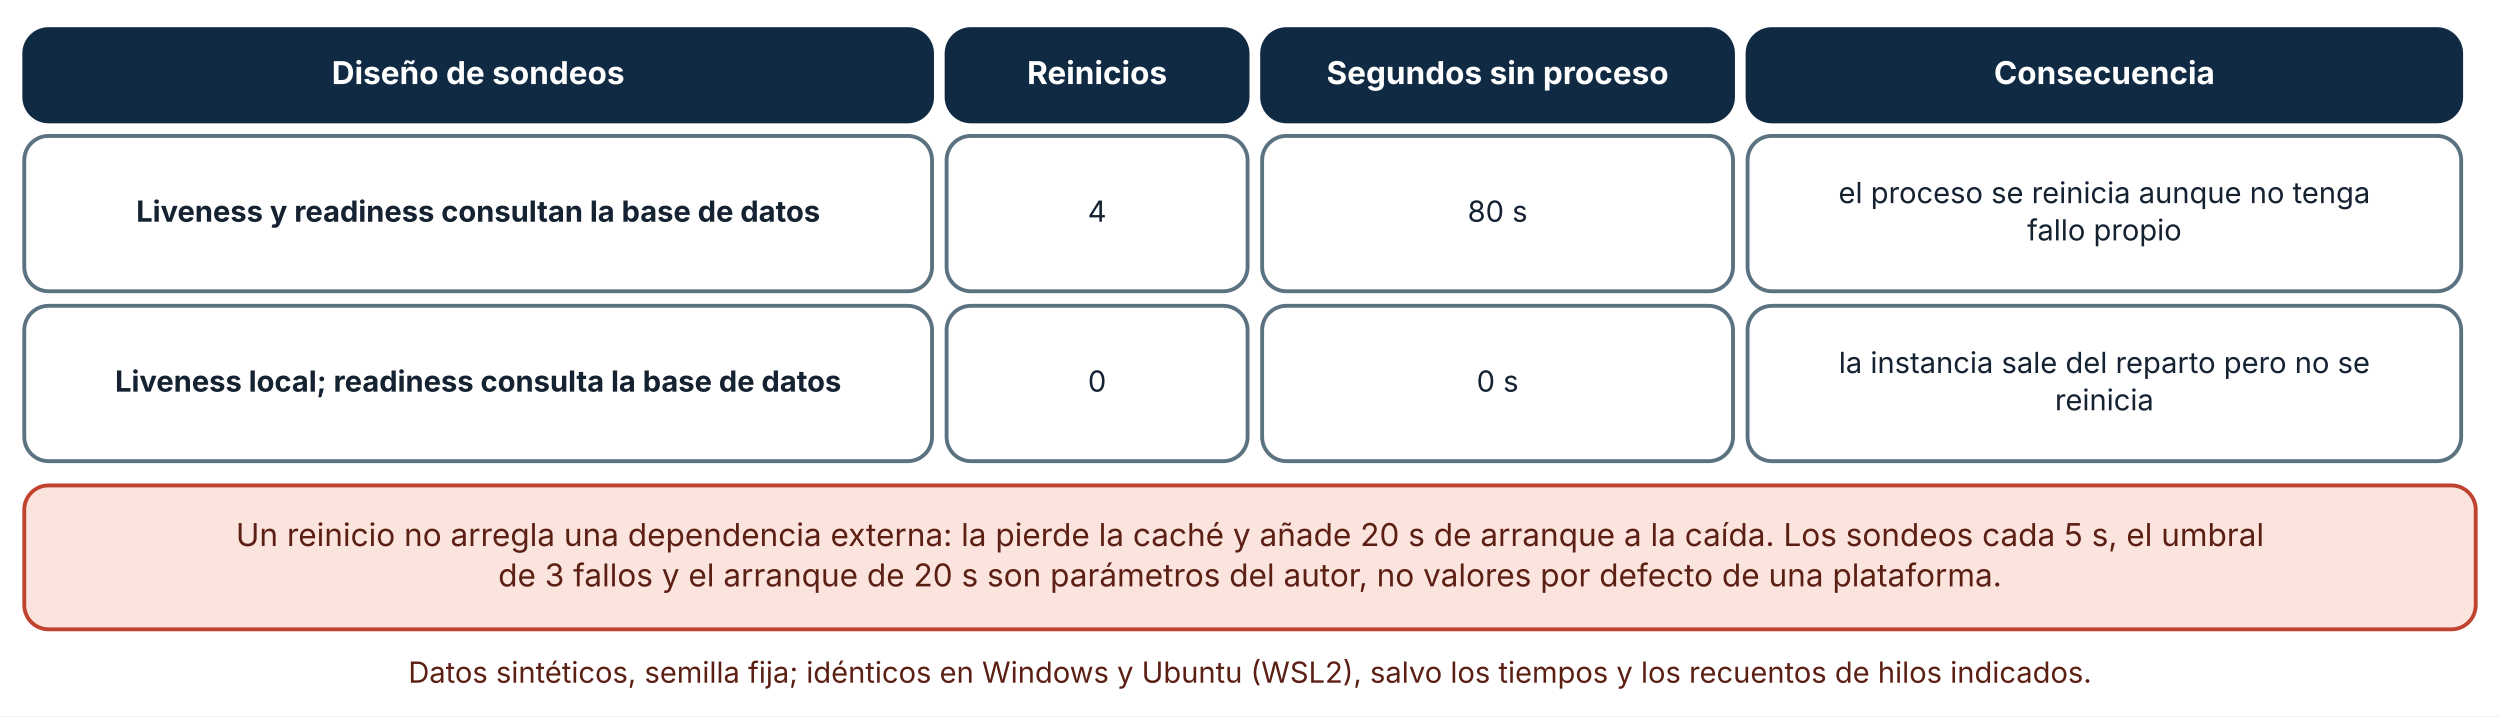
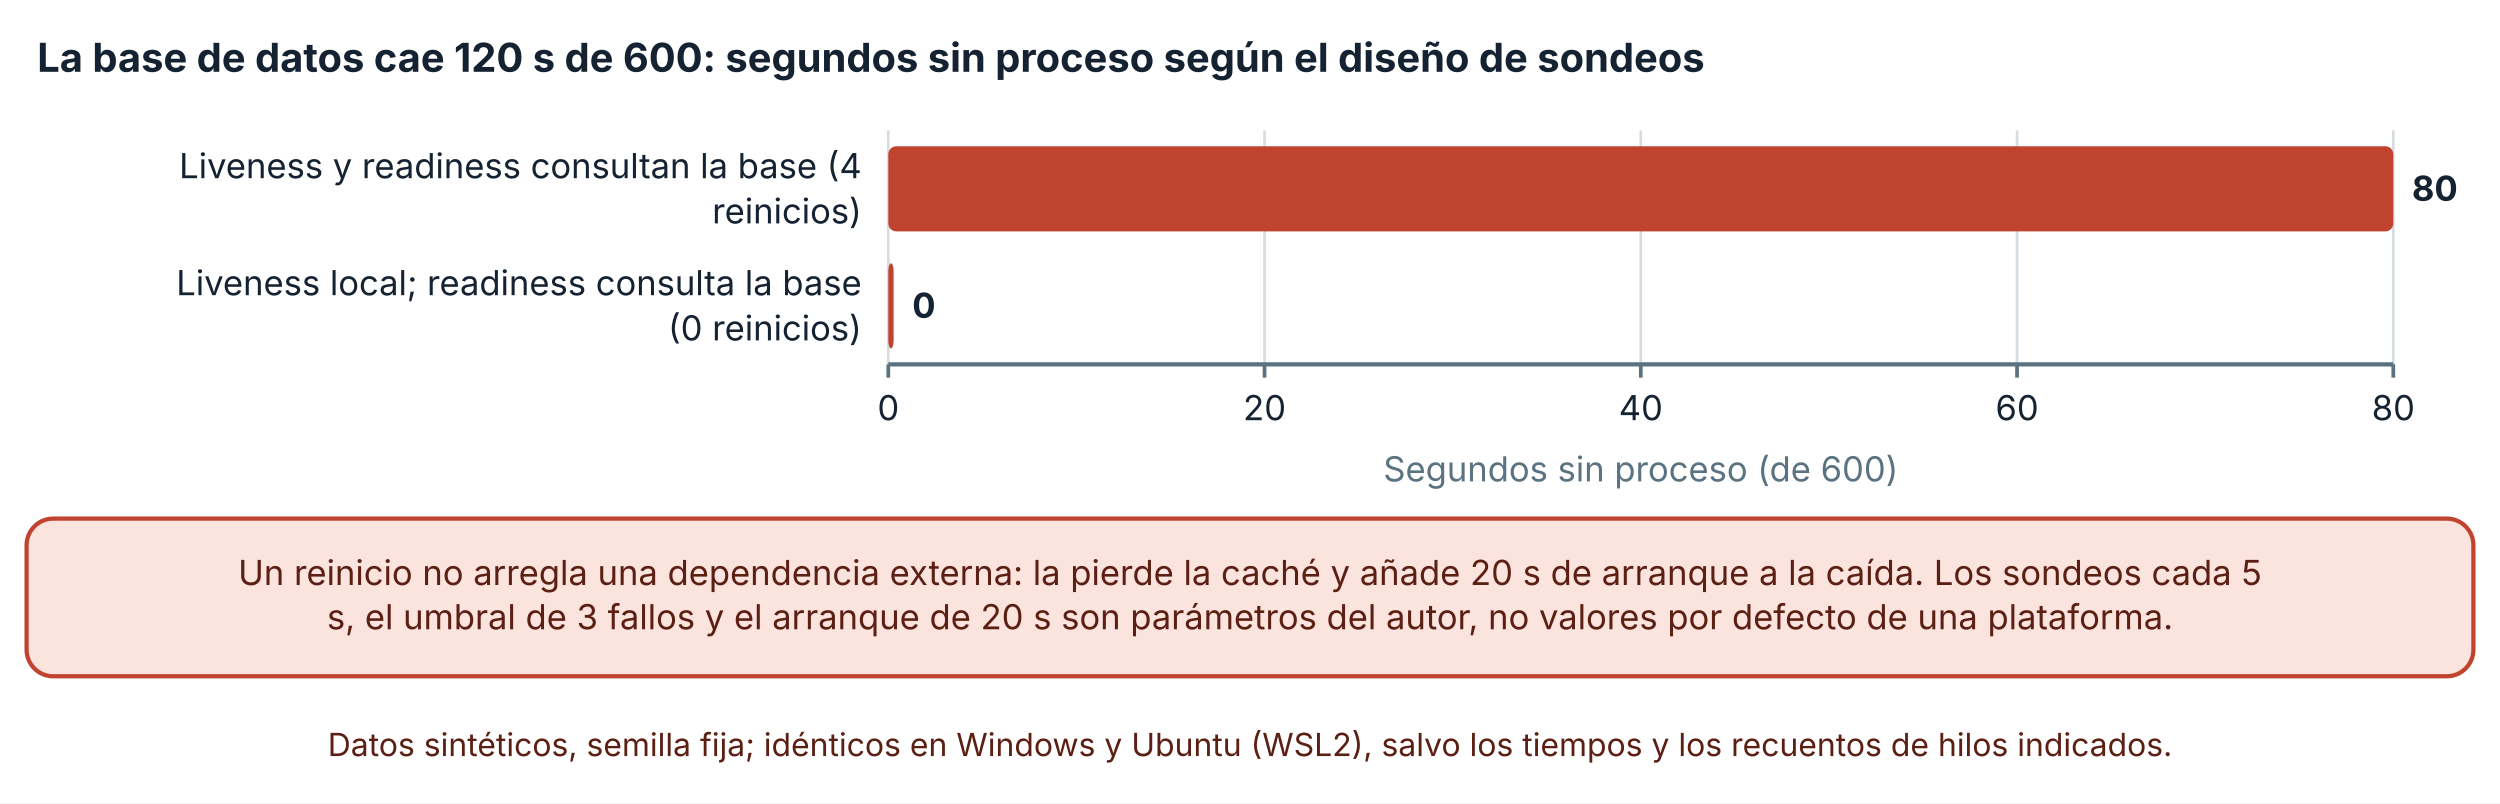
- <svg xmlns="http://www.w3.org/2000/svg" viewBox="0 0 1030 295" width="1030" height="295" role="img" aria-labelledby="t d" font-family="Inter, 'Segoe UI', system-ui, -apple-system, sans-serif">
+ <svg xmlns="http://www.w3.org/2000/svg" viewBox="0 0 940 302" width="940" height="302" role="img" aria-labelledby="t d" font-family="Inter, 'Segoe UI', system-ui, -apple-system, sans-serif">
  <defs>
    <marker id="arrow" viewBox="0 0 10 10" refX="9" refY="5" markerWidth="8" markerHeight="8" orient="auto-start-reverse">
      <path d="M0,0 L10,5 L0,10 z" fill="#32505f" />
    </marker>
    <marker id="arrow-coral" viewBox="0 0 10 10" refX="9" refY="5" markerWidth="8" markerHeight="8" orient="auto-start-reverse">
      <path d="M0,0 L10,5 L0,10 z" fill="#c0432f" />
    </marker>
  </defs>
-   <rect width="1030" height="295" fill="#ffffff" />
-   <rect x="10" y="12" width="374" height="38" rx="10" fill="#102a43" stroke="#102a43" stroke-width="1.6" />
-   <text x="197" y="34.64" font-size="13" text-anchor="middle" font-weight="700" fill="#ffffff">
-     <tspan x="197" dy="0">Diseño de sondeos</tspan>
+   <rect width="940" height="302" fill="#ffffff" />
+   <text x="14" y="27" font-size="15" text-anchor="start" font-weight="700" fill="#142231">
+     <tspan x="14" dy="0">La base de datos cae 120 s de 600: segundos sin proceso según el diseño de sondeos</tspan>
  </text>
-   <rect x="390" y="12" width="124" height="38" rx="10" fill="#102a43" stroke="#102a43" stroke-width="1.6" />
-   <text x="452" y="34.64" font-size="13" text-anchor="middle" font-weight="700" fill="#ffffff">
-     <tspan x="452" dy="0">Reinicios</tspan>
+   <line x1="334" y1="49" x2="334" y2="137" stroke="#d5dde1" stroke-width="1" />
+   <line x1="334" y1="137" x2="334" y2="142" stroke="#5b7280" stroke-width="1.4" />
+   <text x="334" y="158" font-size="13" text-anchor="middle" font-weight="400" fill="#142231">
+     <tspan x="334" dy="0">0</tspan>
  </text>
-   <rect x="520" y="12" width="194" height="38" rx="10" fill="#102a43" stroke="#102a43" stroke-width="1.6" />
-   <text x="617" y="34.64" font-size="13" text-anchor="middle" font-weight="700" fill="#ffffff">
-     <tspan x="617" dy="0">Segundos sin proceso</tspan>
+   <line x1="475.47" y1="49" x2="475.47" y2="137" stroke="#d5dde1" stroke-width="1" />
+   <line x1="475.47" y1="137" x2="475.47" y2="142" stroke="#5b7280" stroke-width="1.4" />
+   <text x="475.47" y="158" font-size="13" text-anchor="middle" font-weight="400" fill="#142231">
+     <tspan x="475.47" dy="0">20</tspan>
  </text>
-   <rect x="720" y="12" width="294" height="38" rx="10" fill="#102a43" stroke="#102a43" stroke-width="1.6" />
-   <text x="867" y="34.64" font-size="13" text-anchor="middle" font-weight="700" fill="#ffffff">
-     <tspan x="867" dy="0">Consecuencia</tspan>
+   <line x1="616.94" y1="49" x2="616.94" y2="137" stroke="#d5dde1" stroke-width="1" />
+   <line x1="616.94" y1="137" x2="616.94" y2="142" stroke="#5b7280" stroke-width="1.4" />
+   <text x="616.94" y="158" font-size="13" text-anchor="middle" font-weight="400" fill="#142231">
+     <tspan x="616.94" dy="0">40</tspan>
  </text>
-   <rect x="10" y="56" width="374" height="64" rx="10" fill="#ffffff" stroke="#5b7280" stroke-width="1.6" />
-   <text x="197" y="91.36" font-size="12" text-anchor="middle" font-weight="700" fill="#142231">
-     <tspan x="197" dy="0">Liveness y readiness consultan la base de datos</tspan>
+   <line x1="758.41" y1="49" x2="758.41" y2="137" stroke="#d5dde1" stroke-width="1" />
+   <line x1="758.41" y1="137" x2="758.41" y2="142" stroke="#5b7280" stroke-width="1.4" />
+   <text x="758.41" y="158" font-size="13" text-anchor="middle" font-weight="400" fill="#142231">
+     <tspan x="758.41" dy="0">60</tspan>
  </text>
-   <rect x="390" y="56" width="124" height="64" rx="10" fill="#ffffff" stroke="#5b7280" stroke-width="1.6" />
-   <text x="452" y="91.36" font-size="12" text-anchor="middle" font-weight="400" fill="#142231">
-     <tspan x="452" dy="0">4</tspan>
+   <line x1="899.88" y1="49" x2="899.88" y2="137" stroke="#d5dde1" stroke-width="1" />
+   <line x1="899.88" y1="137" x2="899.88" y2="142" stroke="#5b7280" stroke-width="1.4" />
+   <text x="899.88" y="158" font-size="13" text-anchor="middle" font-weight="400" fill="#142231">
+     <tspan x="899.88" dy="0">80</tspan>
  </text>
-   <rect x="520" y="56" width="194" height="64" rx="10" fill="#ffffff" stroke="#5b7280" stroke-width="1.6" />
-   <text x="617" y="91.36" font-size="12" text-anchor="middle" font-weight="400" fill="#142231">
-     <tspan x="617" dy="0">80 s</tspan>
+   <line x1="334" y1="137" x2="899.88" y2="137" stroke="#5b7280" stroke-width="1.6" />
+   <text x="324" y="67" font-size="13" text-anchor="end" font-weight="400" fill="#142231">
+     <tspan x="324" dy="0">Liveness y readiness consultan la base (4</tspan>
  </text>
-   <rect x="720" y="56" width="294" height="64" rx="10" fill="#ffffff" stroke="#5b7280" stroke-width="1.6" />
-   <text x="867" y="83.68" font-size="12" text-anchor="middle" font-weight="400" fill="#142231">
-     <tspan x="867" dy="0">el proceso se reinicia aunque no tenga</tspan>
+   <text x="324" y="84" font-size="13" text-anchor="end" font-weight="400" fill="#142231">
+     <tspan x="324" dy="0">reinicios)</tspan>
  </text>
-   <text x="867" y="99.04" font-size="12" text-anchor="middle" font-weight="400" fill="#142231">
-     <tspan x="867" dy="0">fallo propio</tspan>
+   <text x="324" y="111" font-size="13" text-anchor="end" font-weight="400" fill="#142231">
+     <tspan x="324" dy="0">Liveness local; readiness consulta la base</tspan>
  </text>
-   <rect x="10" y="126" width="374" height="64" rx="10" fill="#ffffff" stroke="#5b7280" stroke-width="1.6" />
-   <text x="197" y="161.36" font-size="12" text-anchor="middle" font-weight="700" fill="#142231">
-     <tspan x="197" dy="0">Liveness local; readiness consulta la base de datos</tspan>
+   <text x="324" y="128" font-size="13" text-anchor="end" font-weight="400" fill="#142231">
+     <tspan x="324" dy="0">(0 reinicios)</tspan>
  </text>
-   <rect x="390" y="126" width="124" height="64" rx="10" fill="#ffffff" stroke="#5b7280" stroke-width="1.6" />
-   <text x="452" y="161.36" font-size="12" text-anchor="middle" font-weight="400" fill="#142231">
-     <tspan x="452" dy="0">0</tspan>
+   <rect x="334" y="55" width="565.88" height="32" rx="3" fill="#c0432f" />
+   <text x="906.88" y="75.5" font-size="13" text-anchor="start" font-weight="700" fill="#142231">
+     <tspan x="906.88" dy="0">80</tspan>
  </text>
-   <rect x="520" y="126" width="194" height="64" rx="10" fill="#ffffff" stroke="#5b7280" stroke-width="1.6" />
-   <text x="617" y="161.36" font-size="12" text-anchor="middle" font-weight="400" fill="#142231">
-     <tspan x="617" dy="0">0 s</tspan>
+   <rect x="334" y="99" width="2" height="32" rx="3" fill="#c0432f" />
+   <text x="343" y="119.5" font-size="13" text-anchor="start" font-weight="700" fill="#142231">
+     <tspan x="343" dy="0">0</tspan>
  </text>
-   <rect x="720" y="126" width="294" height="64" rx="10" fill="#ffffff" stroke="#5b7280" stroke-width="1.6" />
-   <text x="867" y="153.68" font-size="12" text-anchor="middle" font-weight="400" fill="#142231">
-     <tspan x="867" dy="0">la instancia sale del reparto pero no se</tspan>
+   <text x="616.94" y="181" font-size="13" text-anchor="middle" font-weight="400" fill="#5b7280">
+     <tspan x="616.94" dy="0">Segundos sin proceso (de 600)</tspan>
  </text>
-   <text x="867" y="169.04" font-size="12" text-anchor="middle" font-weight="400" fill="#142231">
-     <tspan x="867" dy="0">reinicia</tspan>
+   <rect x="10" y="195" width="920" height="59.28" rx="10" fill="#fbe4de" stroke="#c0432f" stroke-width="1.6" />
+   <text x="470" y="219.96" font-size="13" text-anchor="middle" font-weight="400" fill="#5c1f14">
+     <tspan x="470" dy="0">Un reinicio no arregla una dependencia externa: la pierde la caché y añade 20 s de arranque a la caída. Los sondeos cada 5</tspan>
  </text>
-   <rect x="10" y="200" width="1010" height="59.28" rx="10" fill="#fbe4de" stroke="#c0432f" stroke-width="1.6" />
-   <text x="515" y="224.96" font-size="13" text-anchor="middle" font-weight="400" fill="#5c1f14">
-     <tspan x="515" dy="0">Un reinicio no arregla una dependencia externa: la pierde la caché y añade 20 s de arranque a la caída. Los sondeos cada 5 s, el umbral</tspan>
+   <text x="470" y="236.6" font-size="13" text-anchor="middle" font-weight="400" fill="#5c1f14">
+     <tspan x="470" dy="0">s, el umbral de 3 fallos y el arranque de 20 s son parámetros del autor, no valores por defecto de una plataforma.</tspan>
  </text>
-   <text x="515" y="241.6" font-size="13" text-anchor="middle" font-weight="400" fill="#5c1f14">
-     <tspan x="515" dy="0">de 3 fallos y el arranque de 20 s son parámetros del autor, no valores por defecto de una plataforma.</tspan>
-   </text>
-   <text x="515" y="281.28" font-size="12" text-anchor="middle" font-weight="400" fill="#5c1f14">
-     <tspan x="515" dy="0">Datos sintéticos, semilla fija; idénticos en Windows y Ubuntu (WSL2), salvo los tiempos y los recuentos de hilos indicados.</tspan>
+   <text x="470" y="284.28" font-size="12" text-anchor="middle" font-weight="400" fill="#5c1f14">
+     <tspan x="470" dy="0">Datos sintéticos, semilla fija; idénticos en Windows y Ubuntu (WSL2), salvo los tiempos y los recuentos de hilos indicados.</tspan>
  </text>
</svg>
